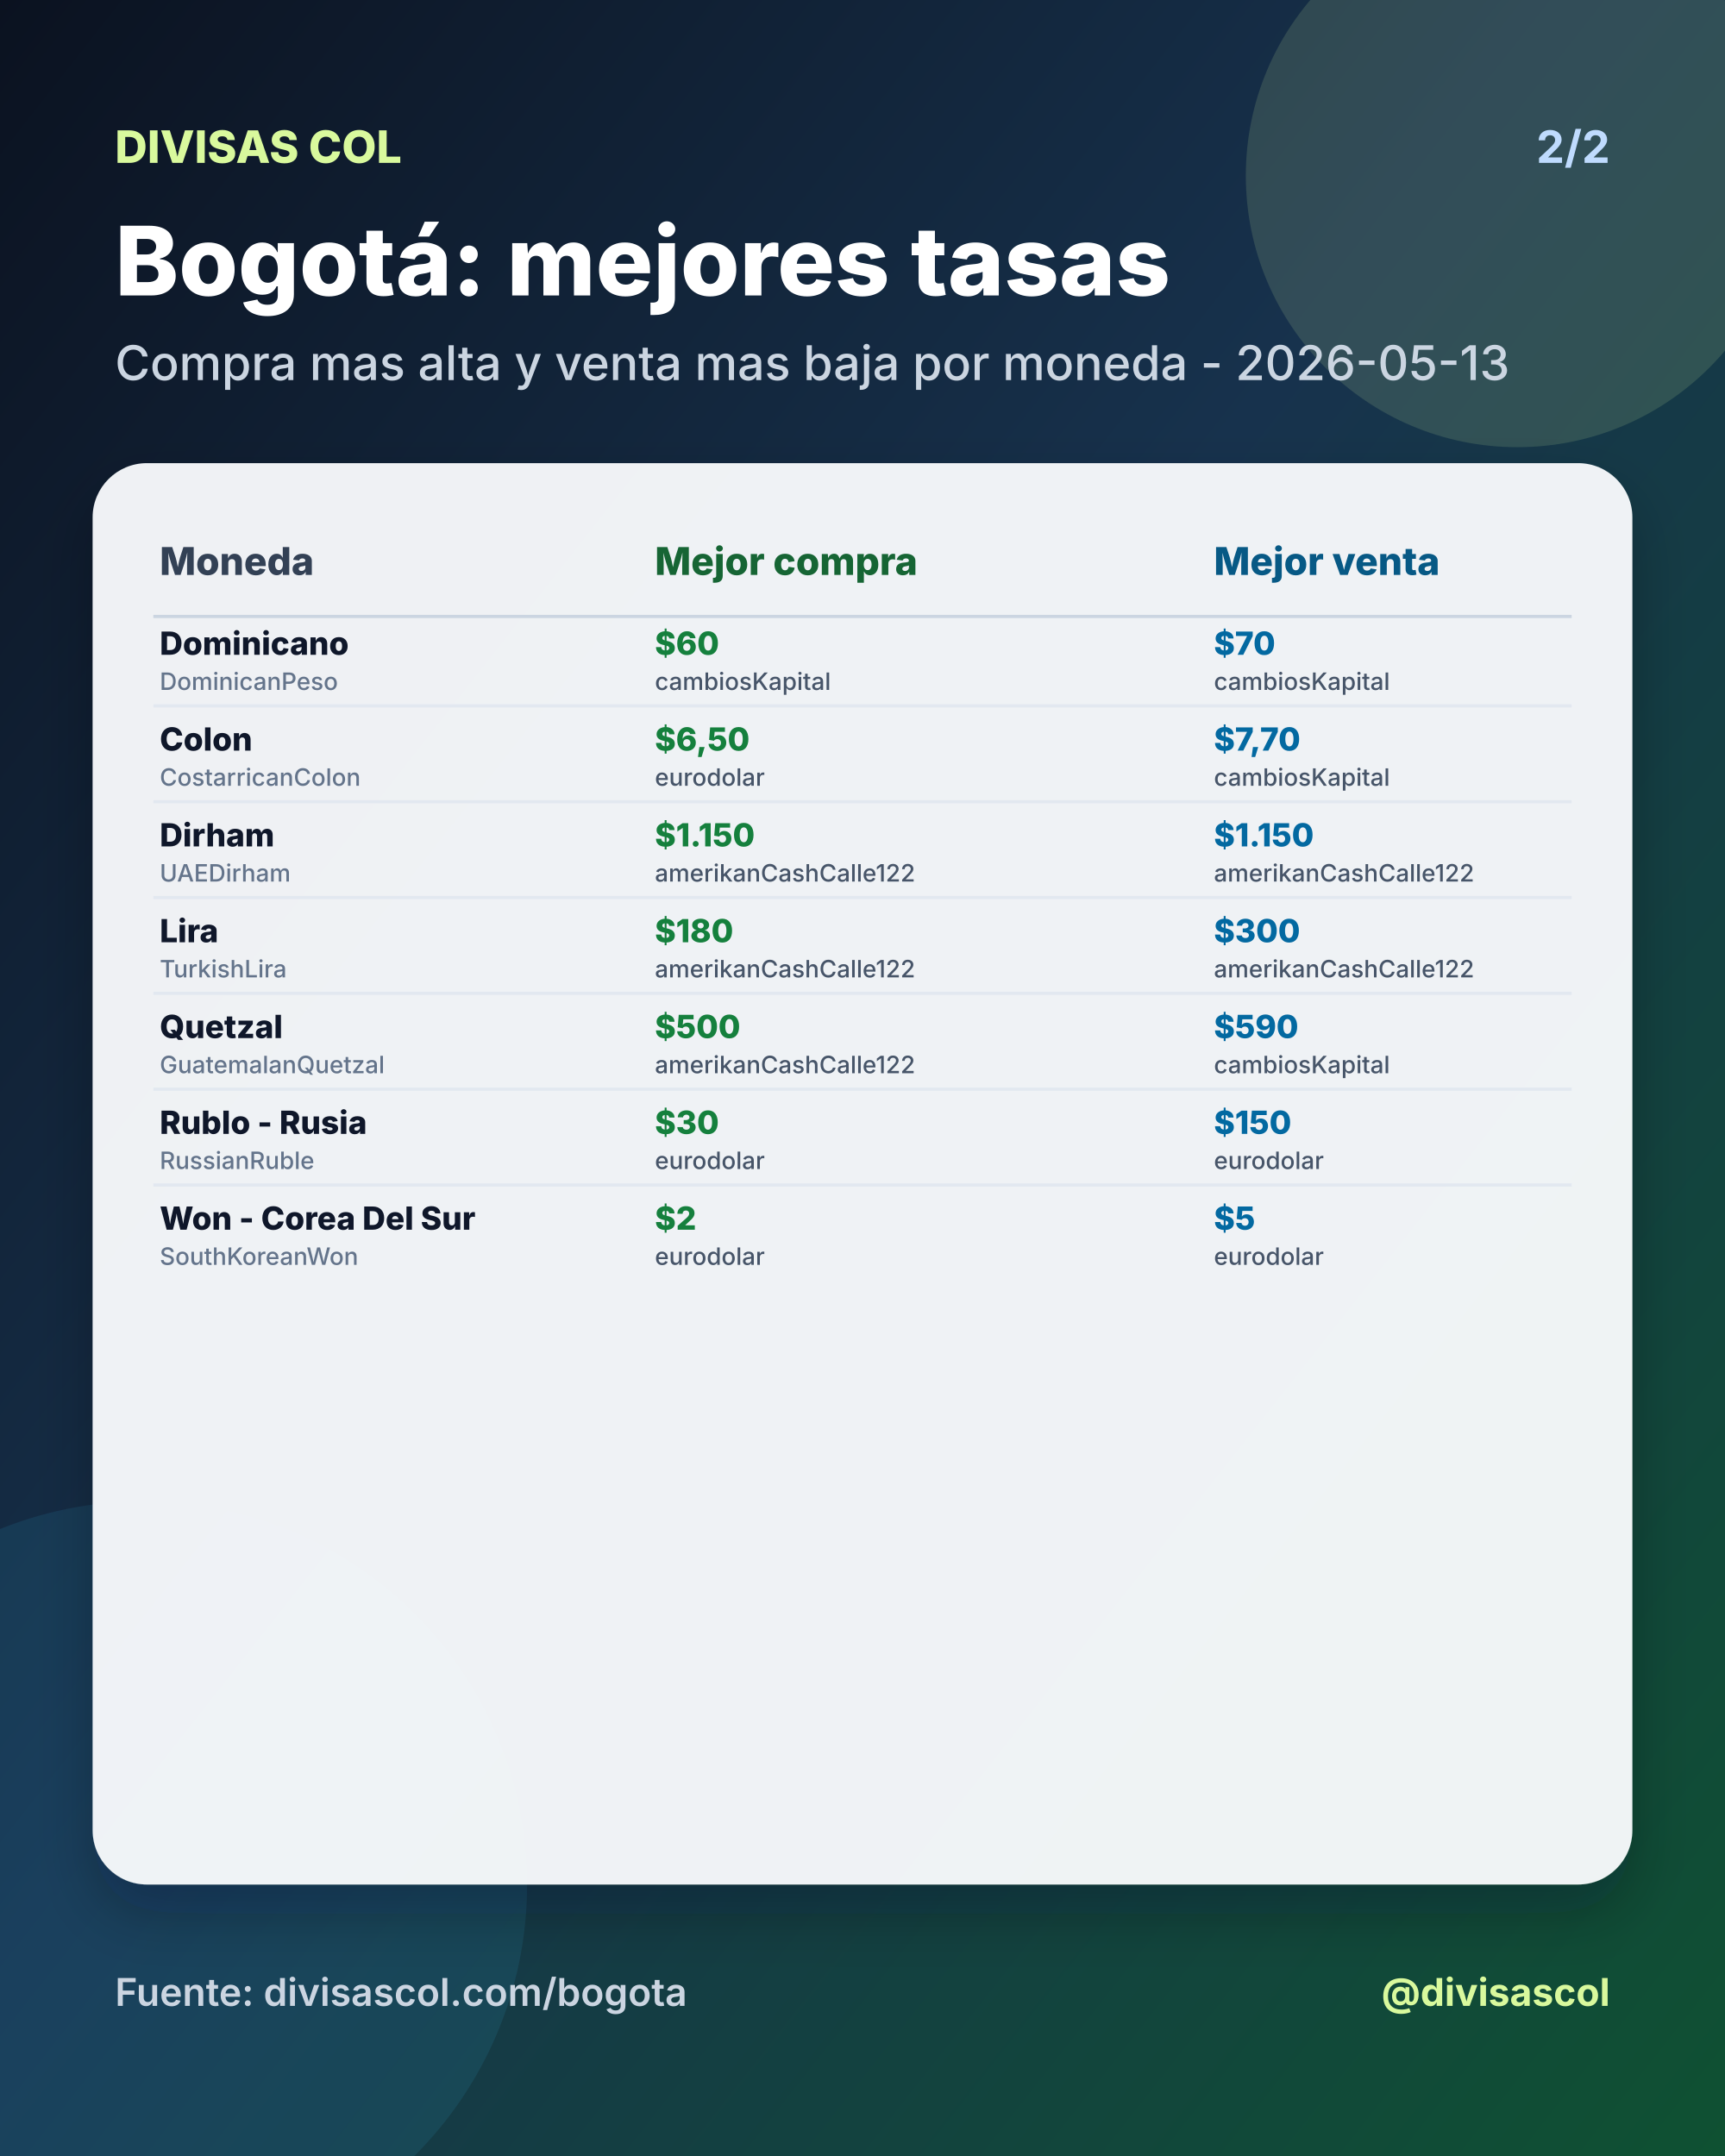
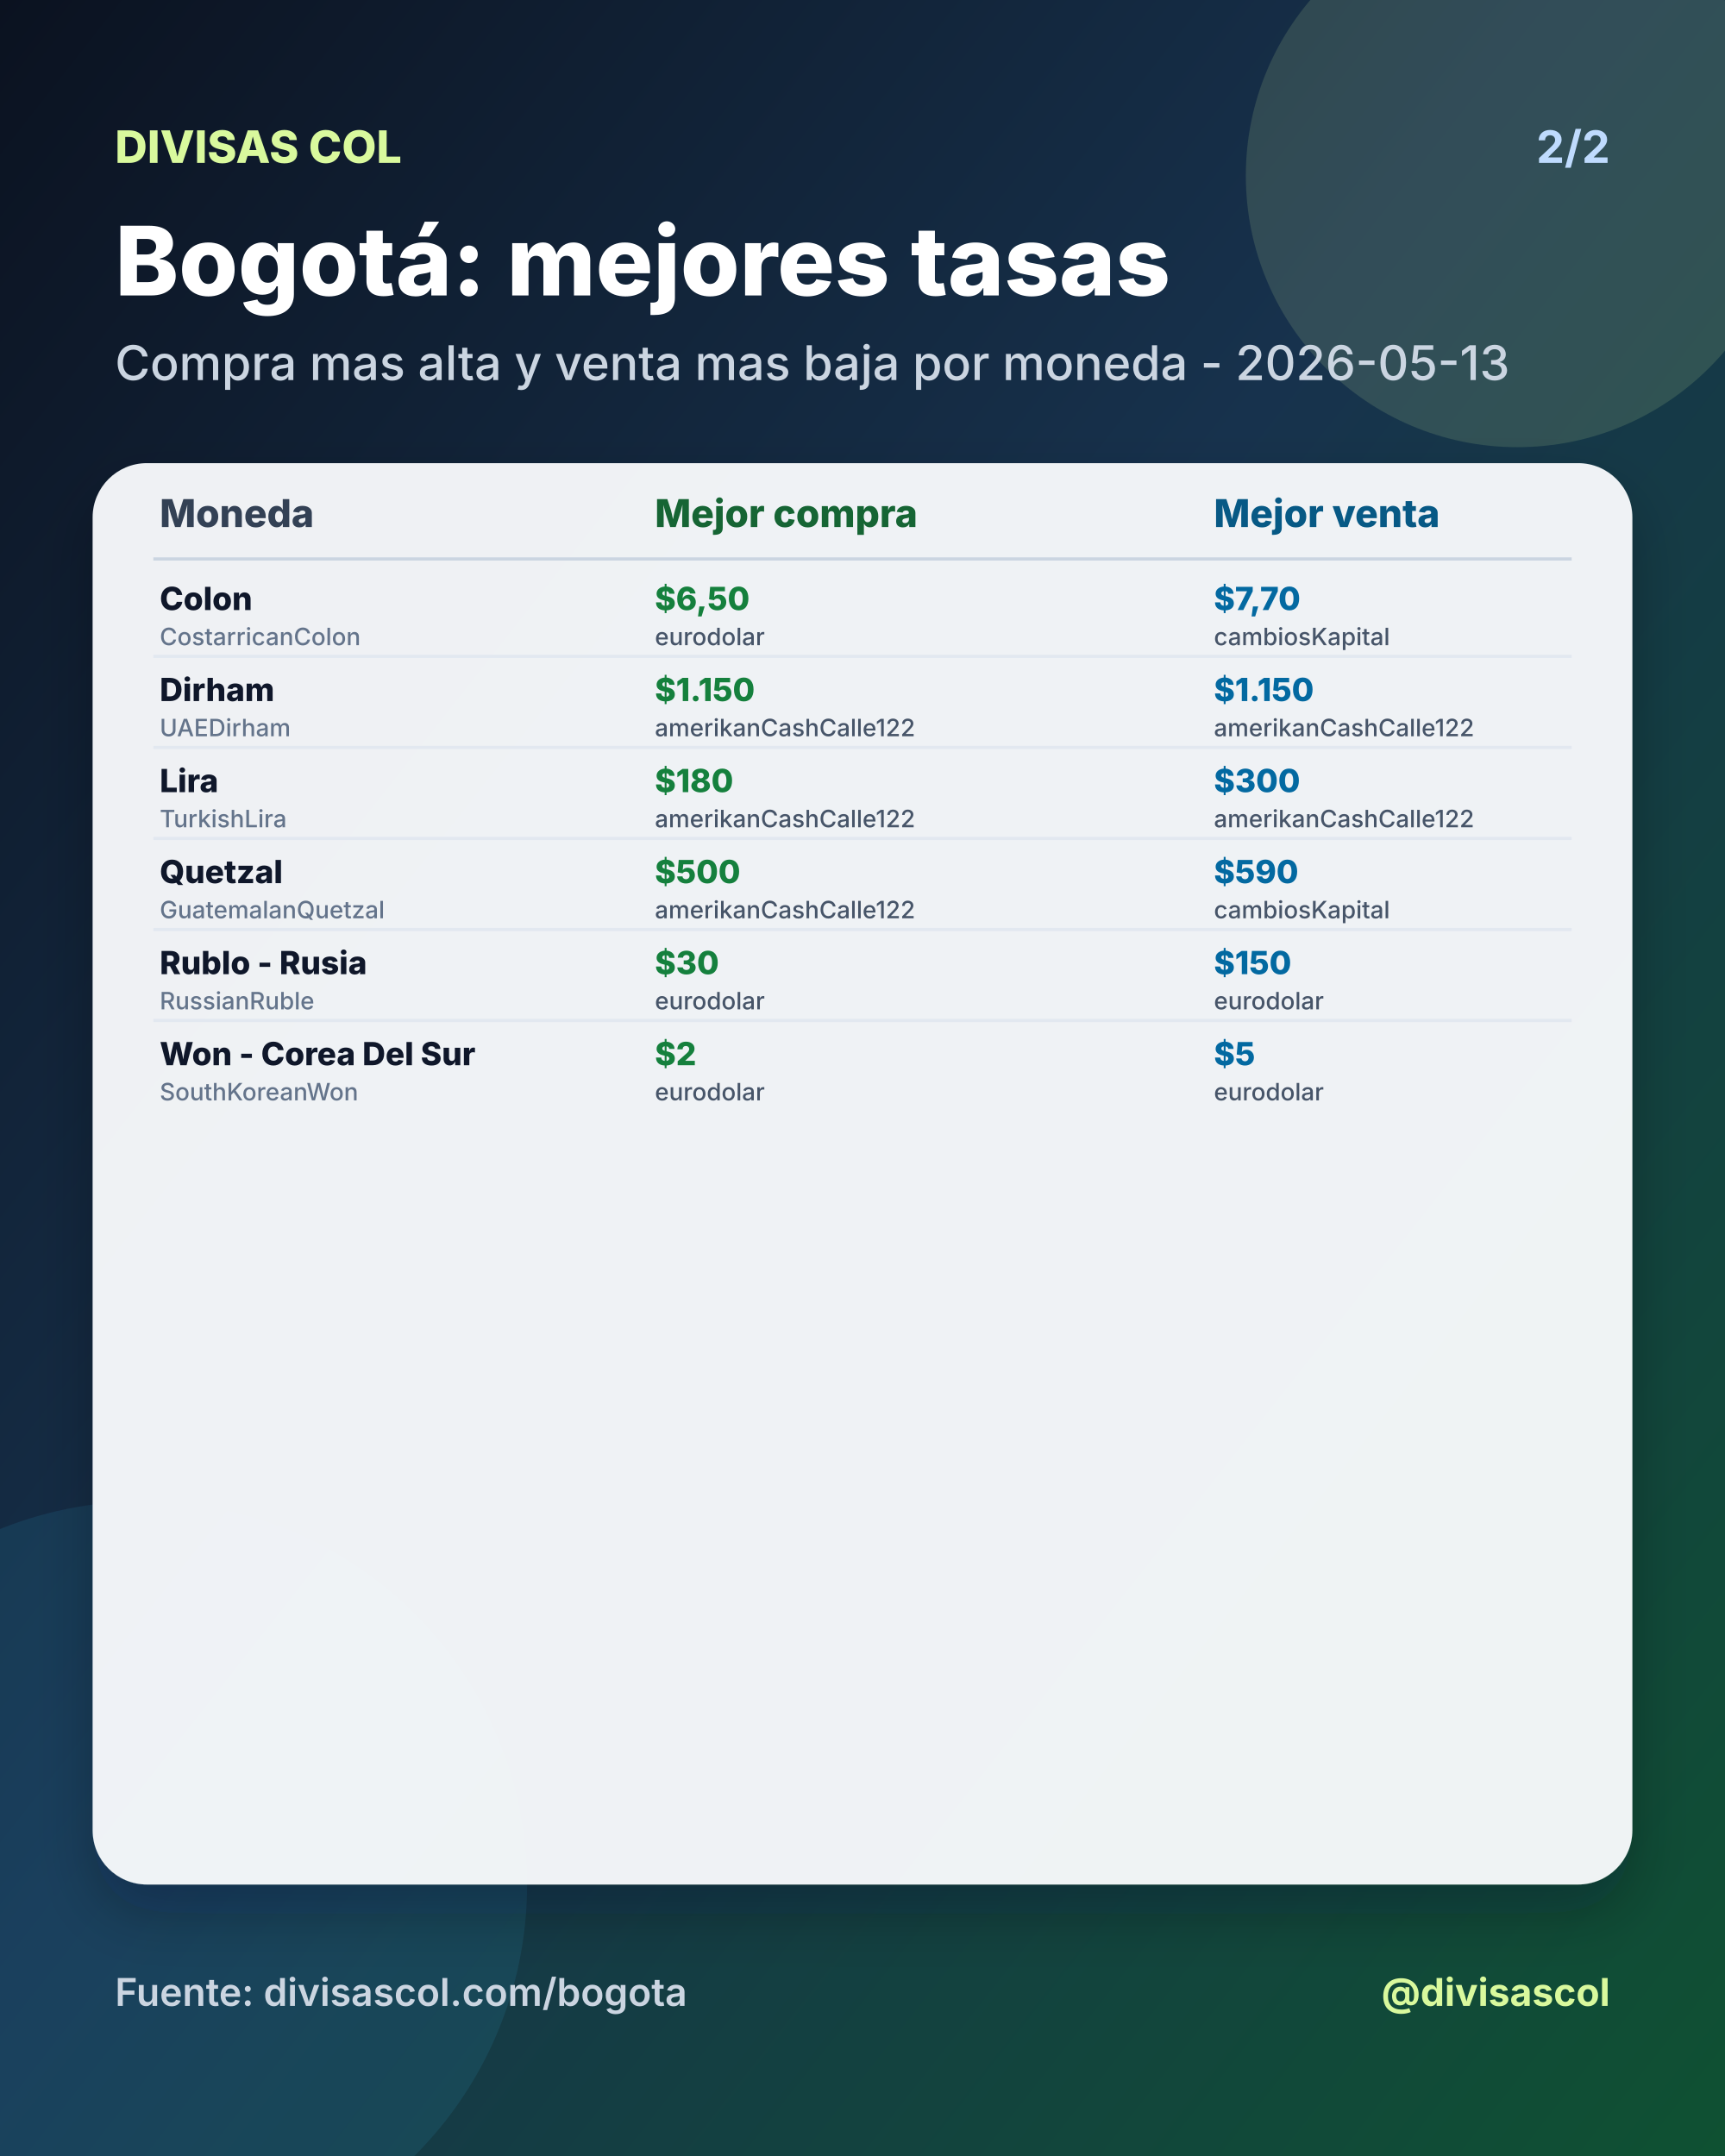
<svg xmlns="http://www.w3.org/2000/svg" width="1080" height="1350" viewBox="0 0 1080 1350">
  <defs>
    <linearGradient id="bg" x1="0" y1="0" x2="1" y2="1">
      <stop offset="0%" stop-color="#0b1220" />
      <stop offset="46%" stop-color="#17324d" />
      <stop offset="100%" stop-color="#0f5132" />
    </linearGradient>
    <filter id="shadow" x="-20%" y="-20%" width="140%" height="140%">
      <feDropShadow dx="0" dy="18" stdDeviation="18" flood-color="#020617" flood-opacity="0.28" />
    </filter>
  </defs>
  <rect width="1080" height="1350" fill="url(#bg)" />
  <circle cx="950" cy="110" r="170" fill="#d9f99d" opacity="0.14" />
  <circle cx="90" cy="1180" r="240" fill="#38bdf8" opacity="0.10" />
  <text x="72" y="102" fill="#d9f99d" font-size="28" font-family="Inter, Arial, sans-serif" font-weight="800" text-anchor="start">DIVISAS COL</text>
  <text x="1008" y="102" fill="#bfdbfe" font-size="28" font-family="Inter, Arial, sans-serif" font-weight="700" text-anchor="end">2/2</text>
  <text x="72" y="185" fill="#ffffff" font-size="60" font-family="Inter, Arial, sans-serif" font-weight="800" text-anchor="start">Bogotá: mejores tasas</text>
  <text x="72" y="238" fill="#cbd5e1" font-size="30" font-family="Inter, Arial, sans-serif" font-weight="500" text-anchor="start">Compra mas alta y venta mas baja por moneda - 2026-05-13</text>
  <rect x="58" y="290" width="964" height="890" rx="34" fill="#f8fafc" opacity="0.96" filter="url(#shadow)" />
-   <text x="100" y="360" fill="#334155" font-size="24" font-family="Inter, Arial, sans-serif" font-weight="800" text-anchor="start">Moneda</text>
-   <text x="410" y="360" fill="#166534" font-size="24" font-family="Inter, Arial, sans-serif" font-weight="800" text-anchor="start">Mejor compra</text>
-   <text x="760" y="360" fill="#075985" font-size="24" font-family="Inter, Arial, sans-serif" font-weight="800" text-anchor="start">Mejor venta</text>
-   <line x1="96" y1="386" x2="984" y2="386" stroke="#cbd5e1" stroke-width="2" />
-   <text x="100" y="410" fill="#0f172a" font-size="20" font-family="Inter, Arial, sans-serif" font-weight="800" text-anchor="start">Dominicano</text>
-   <text x="100" y="432" fill="#64748b" font-size="15" font-family="Inter, Arial, sans-serif" font-weight="500" text-anchor="start">DominicanPeso</text>
-   <text x="410" y="410" fill="#15803d" font-size="20" font-family="Inter, Arial, sans-serif" font-weight="800" text-anchor="start">$60</text>
-   <text x="410" y="432" fill="#475569" font-size="15" font-family="Inter, Arial, sans-serif" font-weight="500" text-anchor="start">cambiosKapital</text>
-   <text x="760" y="410" fill="#0369a1" font-size="20" font-family="Inter, Arial, sans-serif" font-weight="800" text-anchor="start">$70</text>
-   <text x="760" y="432" fill="#475569" font-size="15" font-family="Inter, Arial, sans-serif" font-weight="500" text-anchor="start">cambiosKapital</text>
-   <line x1="96" y1="442" x2="984" y2="442" stroke="#e2e8f0" stroke-width="2" />
-   <text x="100" y="470" fill="#0f172a" font-size="20" font-family="Inter, Arial, sans-serif" font-weight="800" text-anchor="start">Colon</text>
-   <text x="100" y="492" fill="#64748b" font-size="15" font-family="Inter, Arial, sans-serif" font-weight="500" text-anchor="start">CostarricanColon</text>
-   <text x="410" y="470" fill="#15803d" font-size="20" font-family="Inter, Arial, sans-serif" font-weight="800" text-anchor="start">$6,50</text>
-   <text x="410" y="492" fill="#475569" font-size="15" font-family="Inter, Arial, sans-serif" font-weight="500" text-anchor="start">eurodolar</text>
-   <text x="760" y="470" fill="#0369a1" font-size="20" font-family="Inter, Arial, sans-serif" font-weight="800" text-anchor="start">$7,70</text>
-   <text x="760" y="492" fill="#475569" font-size="15" font-family="Inter, Arial, sans-serif" font-weight="500" text-anchor="start">cambiosKapital</text>
-   <line x1="96" y1="502" x2="984" y2="502" stroke="#e2e8f0" stroke-width="2" />
-   <text x="100" y="530" fill="#0f172a" font-size="20" font-family="Inter, Arial, sans-serif" font-weight="800" text-anchor="start">Dirham</text>
-   <text x="100" y="552" fill="#64748b" font-size="15" font-family="Inter, Arial, sans-serif" font-weight="500" text-anchor="start">UAEDirham</text>
-   <text x="410" y="530" fill="#15803d" font-size="20" font-family="Inter, Arial, sans-serif" font-weight="800" text-anchor="start">$1.150</text>
-   <text x="410" y="552" fill="#475569" font-size="15" font-family="Inter, Arial, sans-serif" font-weight="500" text-anchor="start">amerikanCashCalle122</text>
-   <text x="760" y="530" fill="#0369a1" font-size="20" font-family="Inter, Arial, sans-serif" font-weight="800" text-anchor="start">$1.150</text>
-   <text x="760" y="552" fill="#475569" font-size="15" font-family="Inter, Arial, sans-serif" font-weight="500" text-anchor="start">amerikanCashCalle122</text>
-   <line x1="96" y1="562" x2="984" y2="562" stroke="#e2e8f0" stroke-width="2" />
-   <text x="100" y="590" fill="#0f172a" font-size="20" font-family="Inter, Arial, sans-serif" font-weight="800" text-anchor="start">Lira</text>
-   <text x="100" y="612" fill="#64748b" font-size="15" font-family="Inter, Arial, sans-serif" font-weight="500" text-anchor="start">TurkishLira</text>
-   <text x="410" y="590" fill="#15803d" font-size="20" font-family="Inter, Arial, sans-serif" font-weight="800" text-anchor="start">$180</text>
-   <text x="410" y="612" fill="#475569" font-size="15" font-family="Inter, Arial, sans-serif" font-weight="500" text-anchor="start">amerikanCashCalle122</text>
-   <text x="760" y="590" fill="#0369a1" font-size="20" font-family="Inter, Arial, sans-serif" font-weight="800" text-anchor="start">$300</text>
-   <text x="760" y="612" fill="#475569" font-size="15" font-family="Inter, Arial, sans-serif" font-weight="500" text-anchor="start">amerikanCashCalle122</text>
-   <line x1="96" y1="622" x2="984" y2="622" stroke="#e2e8f0" stroke-width="2" />
-   <text x="100" y="650" fill="#0f172a" font-size="20" font-family="Inter, Arial, sans-serif" font-weight="800" text-anchor="start">Quetzal</text>
-   <text x="100" y="672" fill="#64748b" font-size="15" font-family="Inter, Arial, sans-serif" font-weight="500" text-anchor="start">GuatemalanQuetzal</text>
-   <text x="410" y="650" fill="#15803d" font-size="20" font-family="Inter, Arial, sans-serif" font-weight="800" text-anchor="start">$500</text>
-   <text x="410" y="672" fill="#475569" font-size="15" font-family="Inter, Arial, sans-serif" font-weight="500" text-anchor="start">amerikanCashCalle122</text>
-   <text x="760" y="650" fill="#0369a1" font-size="20" font-family="Inter, Arial, sans-serif" font-weight="800" text-anchor="start">$590</text>
-   <text x="760" y="672" fill="#475569" font-size="15" font-family="Inter, Arial, sans-serif" font-weight="500" text-anchor="start">cambiosKapital</text>
-   <line x1="96" y1="682" x2="984" y2="682" stroke="#e2e8f0" stroke-width="2" />
-   <text x="100" y="710" fill="#0f172a" font-size="20" font-family="Inter, Arial, sans-serif" font-weight="800" text-anchor="start">Rublo - Rusia</text>
-   <text x="100" y="732" fill="#64748b" font-size="15" font-family="Inter, Arial, sans-serif" font-weight="500" text-anchor="start">RussianRuble</text>
-   <text x="410" y="710" fill="#15803d" font-size="20" font-family="Inter, Arial, sans-serif" font-weight="800" text-anchor="start">$30</text>
-   <text x="410" y="732" fill="#475569" font-size="15" font-family="Inter, Arial, sans-serif" font-weight="500" text-anchor="start">eurodolar</text>
-   <text x="760" y="710" fill="#0369a1" font-size="20" font-family="Inter, Arial, sans-serif" font-weight="800" text-anchor="start">$150</text>
-   <text x="760" y="732" fill="#475569" font-size="15" font-family="Inter, Arial, sans-serif" font-weight="500" text-anchor="start">eurodolar</text>
-   <line x1="96" y1="742" x2="984" y2="742" stroke="#e2e8f0" stroke-width="2" />
-   <text x="100" y="770" fill="#0f172a" font-size="20" font-family="Inter, Arial, sans-serif" font-weight="800" text-anchor="start">Won - Corea Del Sur</text>
-   <text x="100" y="792" fill="#64748b" font-size="15" font-family="Inter, Arial, sans-serif" font-weight="500" text-anchor="start">SouthKoreanWon</text>
-   <text x="410" y="770" fill="#15803d" font-size="20" font-family="Inter, Arial, sans-serif" font-weight="800" text-anchor="start">$2</text>
-   <text x="410" y="792" fill="#475569" font-size="15" font-family="Inter, Arial, sans-serif" font-weight="500" text-anchor="start">eurodolar</text>
-   <text x="760" y="770" fill="#0369a1" font-size="20" font-family="Inter, Arial, sans-serif" font-weight="800" text-anchor="start">$5</text>
-   <text x="760" y="792" fill="#475569" font-size="15" font-family="Inter, Arial, sans-serif" font-weight="500" text-anchor="start">eurodolar</text>
+   <text x="100" y="330" fill="#334155" font-size="24" font-family="Inter, Arial, sans-serif" font-weight="800" text-anchor="start">Moneda</text>
+   <text x="410" y="330" fill="#166534" font-size="24" font-family="Inter, Arial, sans-serif" font-weight="800" text-anchor="start">Mejor compra</text>
+   <text x="760" y="330" fill="#075985" font-size="24" font-family="Inter, Arial, sans-serif" font-weight="800" text-anchor="start">Mejor venta</text>
+   <line x1="96" y1="350" x2="984" y2="350" stroke="#cbd5e1" stroke-width="2" />
+   <text x="100" y="382" fill="#0f172a" font-size="20" font-family="Inter, Arial, sans-serif" font-weight="800" text-anchor="start">Colon</text>
+   <text x="100" y="404" fill="#64748b" font-size="15" font-family="Inter, Arial, sans-serif" font-weight="500" text-anchor="start">CostarricanColon</text>
+   <text x="410" y="382" fill="#15803d" font-size="20" font-family="Inter, Arial, sans-serif" font-weight="800" text-anchor="start">$6,50</text>
+   <text x="410" y="404" fill="#475569" font-size="15" font-family="Inter, Arial, sans-serif" font-weight="500" text-anchor="start">eurodolar</text>
+   <text x="760" y="382" fill="#0369a1" font-size="20" font-family="Inter, Arial, sans-serif" font-weight="800" text-anchor="start">$7,70</text>
+   <text x="760" y="404" fill="#475569" font-size="15" font-family="Inter, Arial, sans-serif" font-weight="500" text-anchor="start">cambiosKapital</text>
+   <line x1="96" y1="411" x2="984" y2="411" stroke="#e2e8f0" stroke-width="2" />
+   <text x="100" y="439" fill="#0f172a" font-size="20" font-family="Inter, Arial, sans-serif" font-weight="800" text-anchor="start">Dirham</text>
+   <text x="100" y="461" fill="#64748b" font-size="15" font-family="Inter, Arial, sans-serif" font-weight="500" text-anchor="start">UAEDirham</text>
+   <text x="410" y="439" fill="#15803d" font-size="20" font-family="Inter, Arial, sans-serif" font-weight="800" text-anchor="start">$1.150</text>
+   <text x="410" y="461" fill="#475569" font-size="15" font-family="Inter, Arial, sans-serif" font-weight="500" text-anchor="start">amerikanCashCalle122</text>
+   <text x="760" y="439" fill="#0369a1" font-size="20" font-family="Inter, Arial, sans-serif" font-weight="800" text-anchor="start">$1.150</text>
+   <text x="760" y="461" fill="#475569" font-size="15" font-family="Inter, Arial, sans-serif" font-weight="500" text-anchor="start">amerikanCashCalle122</text>
+   <line x1="96" y1="468" x2="984" y2="468" stroke="#e2e8f0" stroke-width="2" />
+   <text x="100" y="496" fill="#0f172a" font-size="20" font-family="Inter, Arial, sans-serif" font-weight="800" text-anchor="start">Lira</text>
+   <text x="100" y="518" fill="#64748b" font-size="15" font-family="Inter, Arial, sans-serif" font-weight="500" text-anchor="start">TurkishLira</text>
+   <text x="410" y="496" fill="#15803d" font-size="20" font-family="Inter, Arial, sans-serif" font-weight="800" text-anchor="start">$180</text>
+   <text x="410" y="518" fill="#475569" font-size="15" font-family="Inter, Arial, sans-serif" font-weight="500" text-anchor="start">amerikanCashCalle122</text>
+   <text x="760" y="496" fill="#0369a1" font-size="20" font-family="Inter, Arial, sans-serif" font-weight="800" text-anchor="start">$300</text>
+   <text x="760" y="518" fill="#475569" font-size="15" font-family="Inter, Arial, sans-serif" font-weight="500" text-anchor="start">amerikanCashCalle122</text>
+   <line x1="96" y1="525" x2="984" y2="525" stroke="#e2e8f0" stroke-width="2" />
+   <text x="100" y="553" fill="#0f172a" font-size="20" font-family="Inter, Arial, sans-serif" font-weight="800" text-anchor="start">Quetzal</text>
+   <text x="100" y="575" fill="#64748b" font-size="15" font-family="Inter, Arial, sans-serif" font-weight="500" text-anchor="start">GuatemalanQuetzal</text>
+   <text x="410" y="553" fill="#15803d" font-size="20" font-family="Inter, Arial, sans-serif" font-weight="800" text-anchor="start">$500</text>
+   <text x="410" y="575" fill="#475569" font-size="15" font-family="Inter, Arial, sans-serif" font-weight="500" text-anchor="start">amerikanCashCalle122</text>
+   <text x="760" y="553" fill="#0369a1" font-size="20" font-family="Inter, Arial, sans-serif" font-weight="800" text-anchor="start">$590</text>
+   <text x="760" y="575" fill="#475569" font-size="15" font-family="Inter, Arial, sans-serif" font-weight="500" text-anchor="start">cambiosKapital</text>
+   <line x1="96" y1="582" x2="984" y2="582" stroke="#e2e8f0" stroke-width="2" />
+   <text x="100" y="610" fill="#0f172a" font-size="20" font-family="Inter, Arial, sans-serif" font-weight="800" text-anchor="start">Rublo - Rusia</text>
+   <text x="100" y="632" fill="#64748b" font-size="15" font-family="Inter, Arial, sans-serif" font-weight="500" text-anchor="start">RussianRuble</text>
+   <text x="410" y="610" fill="#15803d" font-size="20" font-family="Inter, Arial, sans-serif" font-weight="800" text-anchor="start">$30</text>
+   <text x="410" y="632" fill="#475569" font-size="15" font-family="Inter, Arial, sans-serif" font-weight="500" text-anchor="start">eurodolar</text>
+   <text x="760" y="610" fill="#0369a1" font-size="20" font-family="Inter, Arial, sans-serif" font-weight="800" text-anchor="start">$150</text>
+   <text x="760" y="632" fill="#475569" font-size="15" font-family="Inter, Arial, sans-serif" font-weight="500" text-anchor="start">eurodolar</text>
+   <line x1="96" y1="639" x2="984" y2="639" stroke="#e2e8f0" stroke-width="2" />
+   <text x="100" y="667" fill="#0f172a" font-size="20" font-family="Inter, Arial, sans-serif" font-weight="800" text-anchor="start">Won - Corea Del Sur</text>
+   <text x="100" y="689" fill="#64748b" font-size="15" font-family="Inter, Arial, sans-serif" font-weight="500" text-anchor="start">SouthKoreanWon</text>
+   <text x="410" y="667" fill="#15803d" font-size="20" font-family="Inter, Arial, sans-serif" font-weight="800" text-anchor="start">$2</text>
+   <text x="410" y="689" fill="#475569" font-size="15" font-family="Inter, Arial, sans-serif" font-weight="500" text-anchor="start">eurodolar</text>
+   <text x="760" y="667" fill="#0369a1" font-size="20" font-family="Inter, Arial, sans-serif" font-weight="800" text-anchor="start">$5</text>
+   <text x="760" y="689" fill="#475569" font-size="15" font-family="Inter, Arial, sans-serif" font-weight="500" text-anchor="start">eurodolar</text>
  <text x="72" y="1256" fill="#cbd5e1" font-size="24" font-family="Inter, Arial, sans-serif" font-weight="600" text-anchor="start">Fuente: divisascol.com/bogota</text>
  <text x="1008" y="1256" fill="#d9f99d" font-size="24" font-family="Inter, Arial, sans-serif" font-weight="700" text-anchor="end">@divisascol</text>
</svg>
